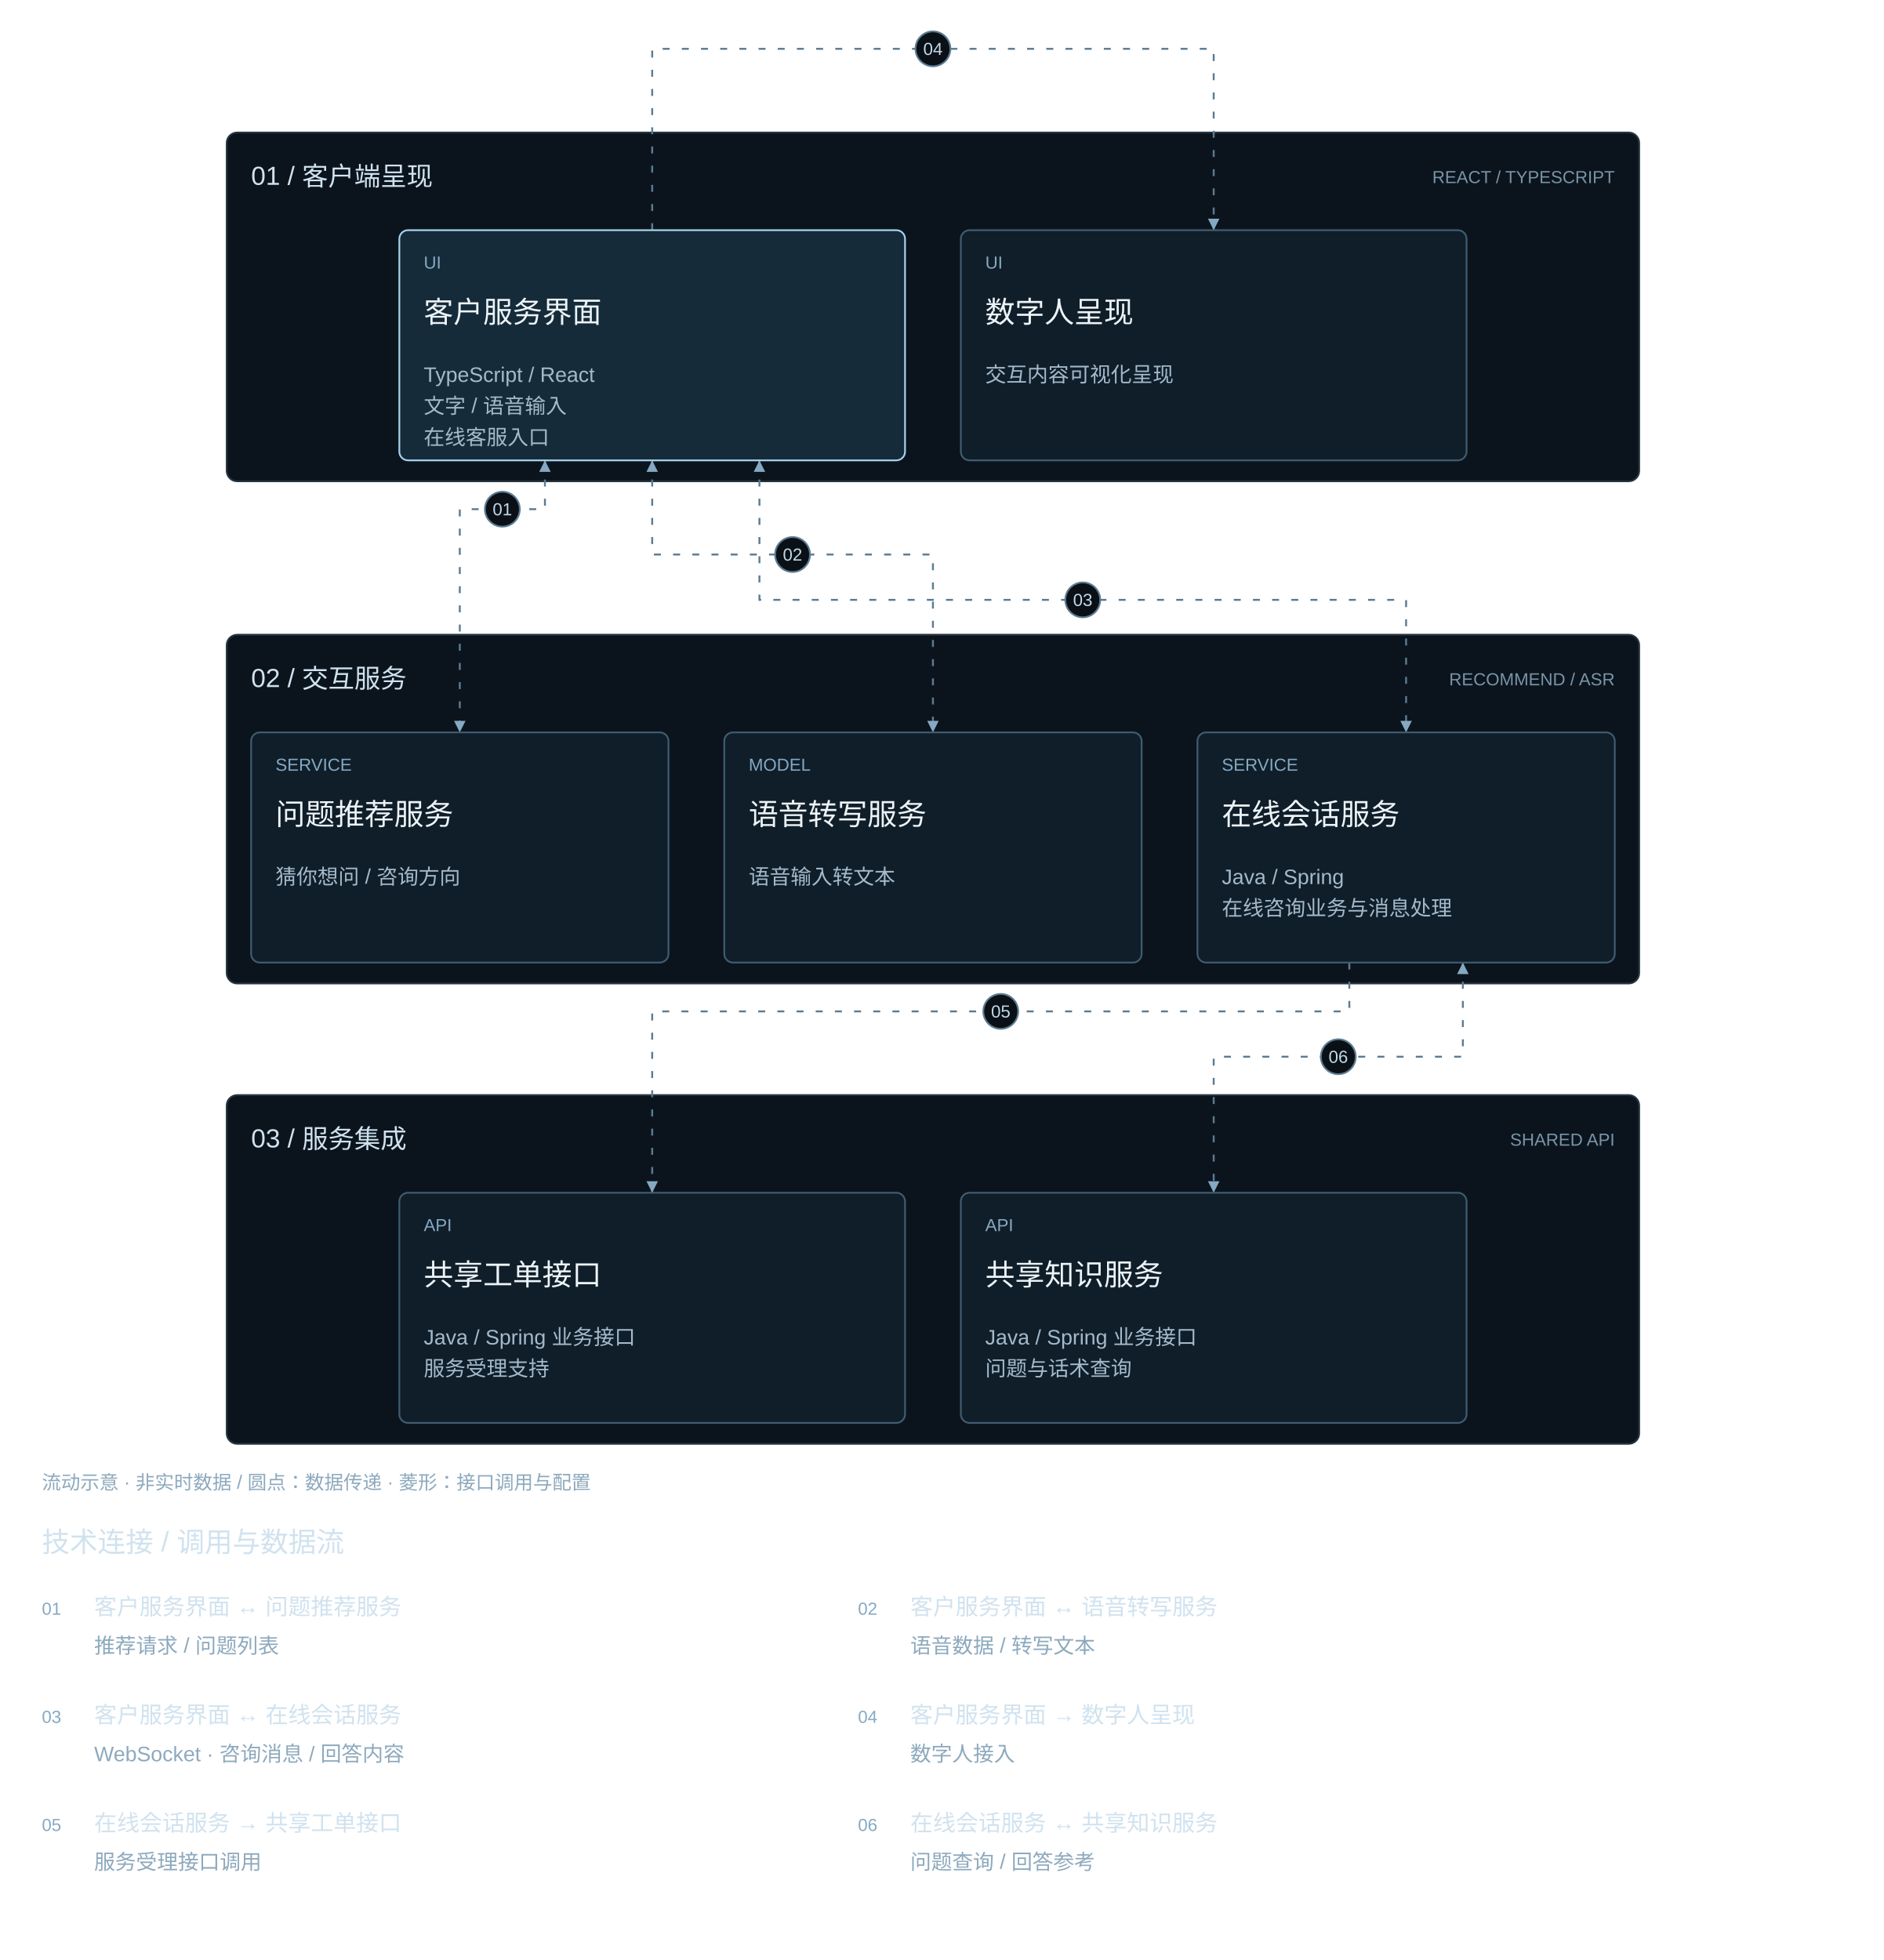
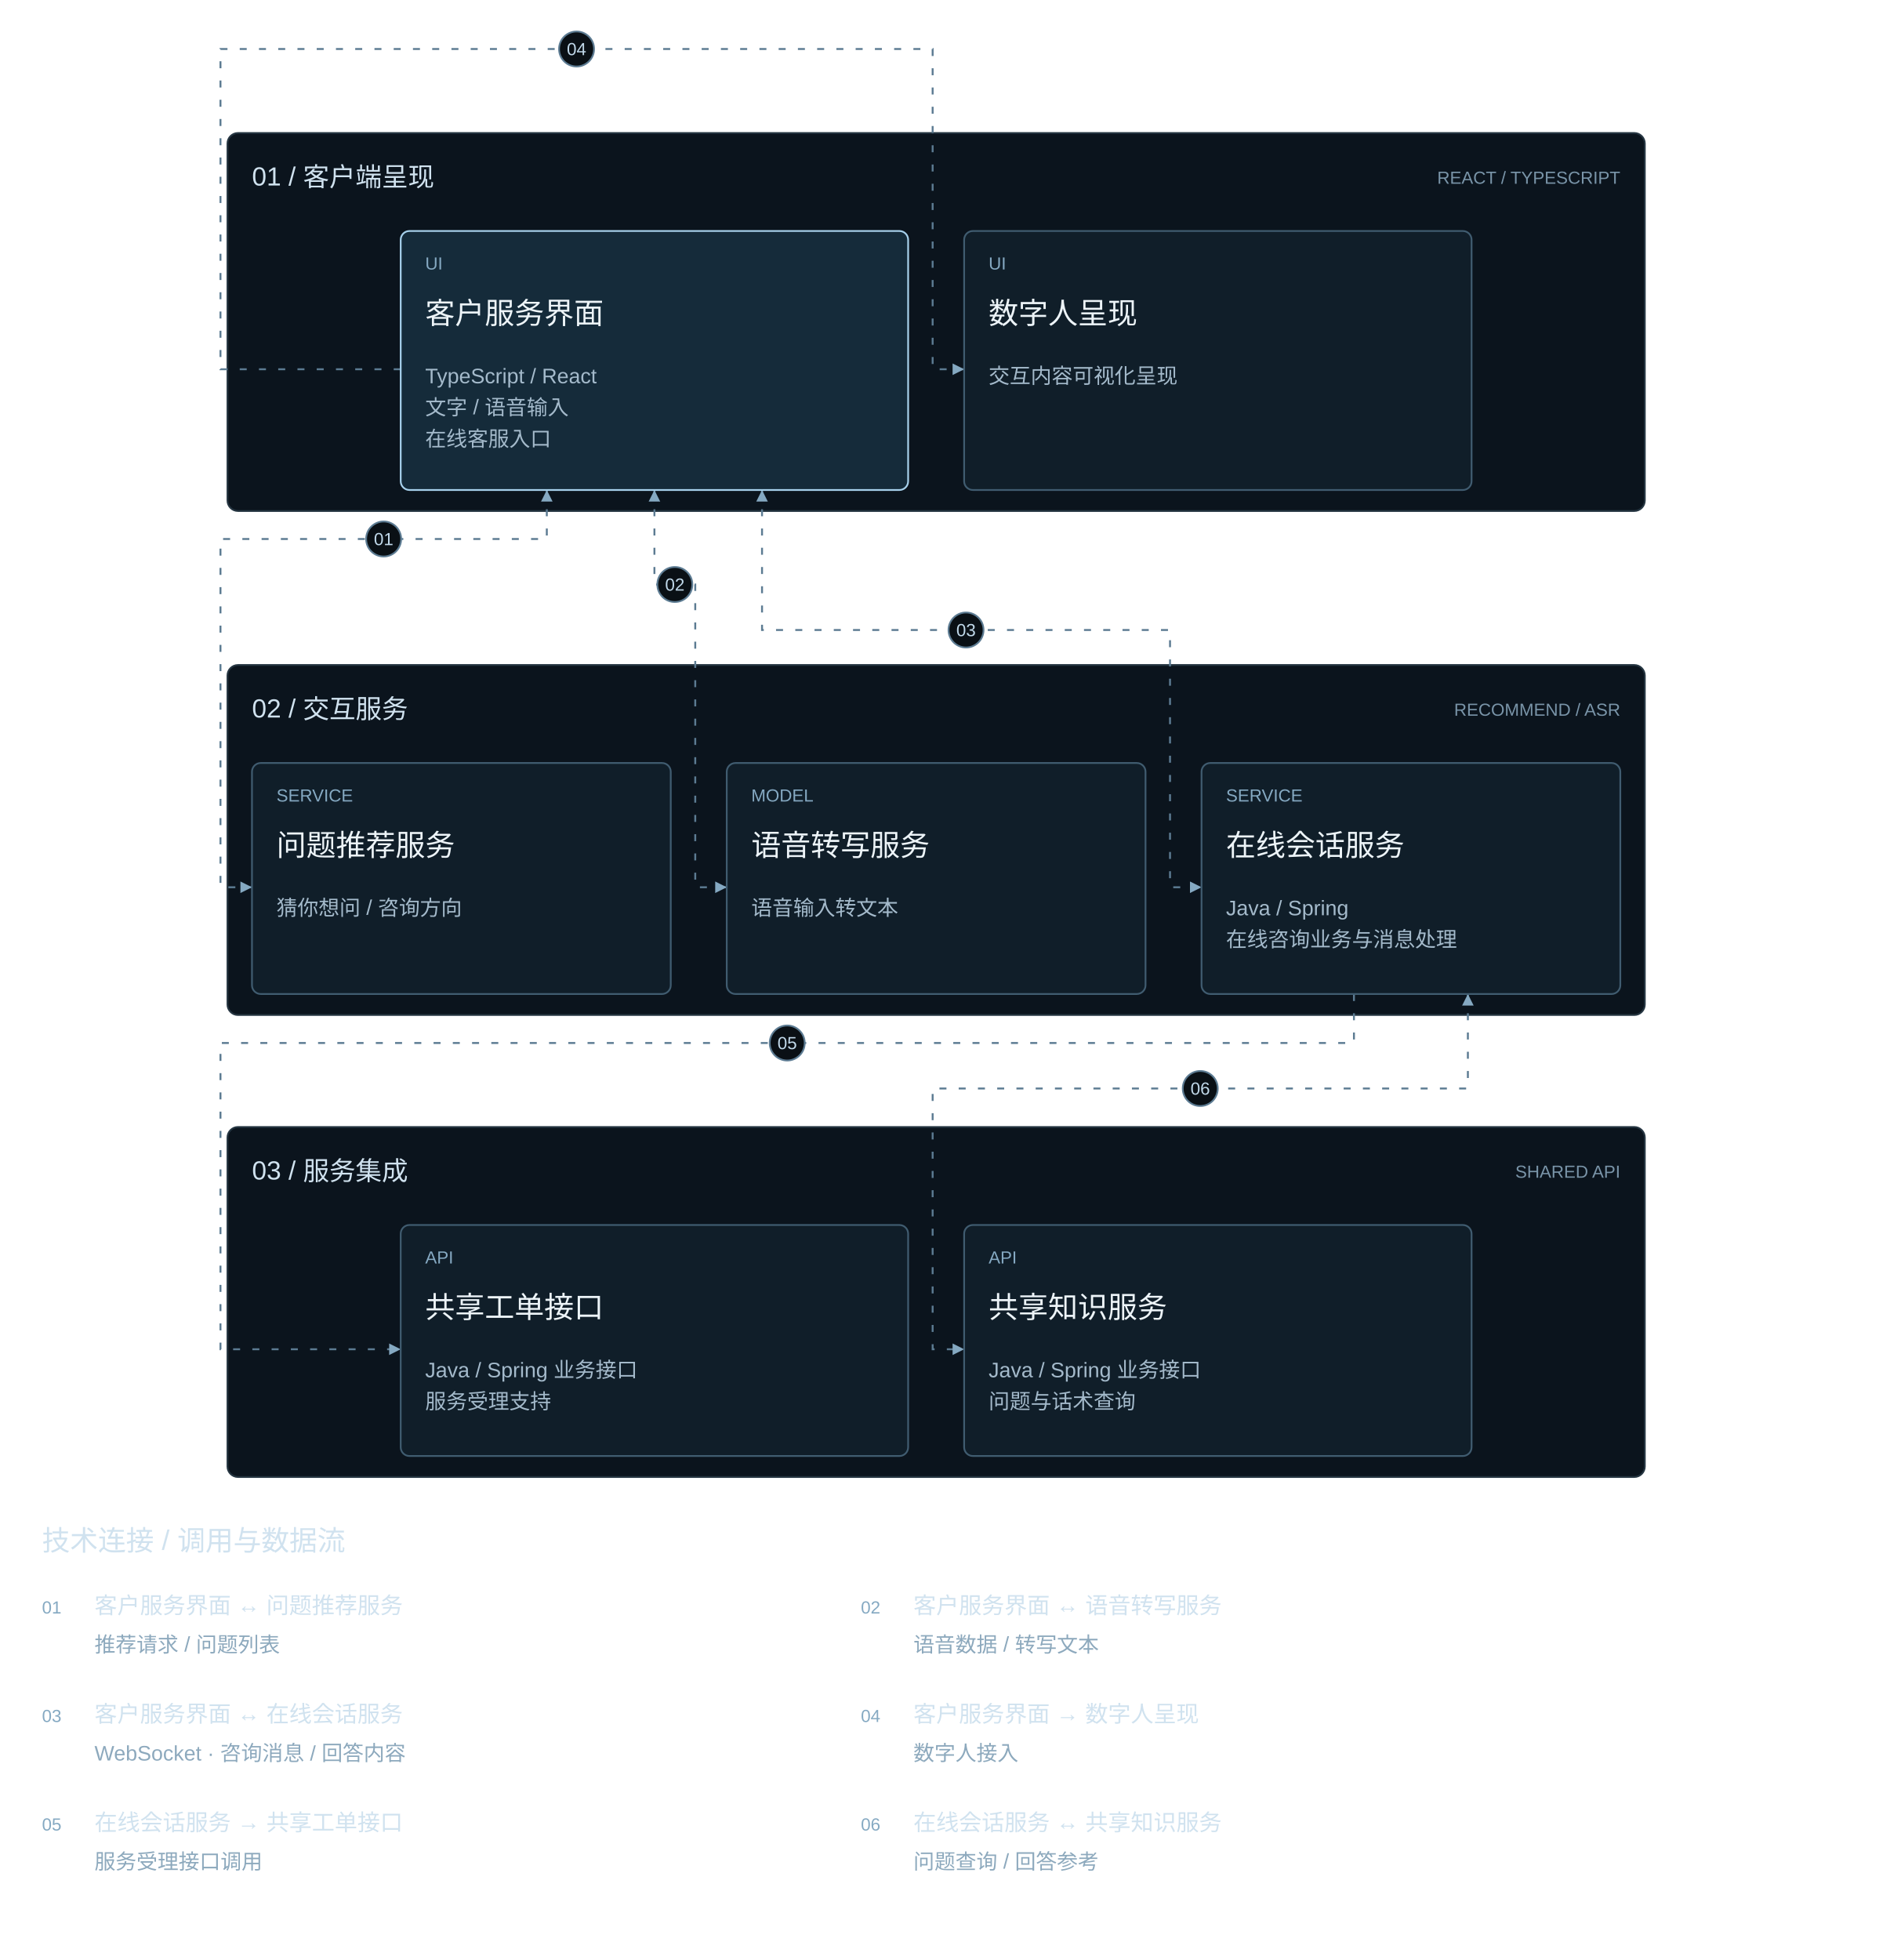
- <svg xmlns="http://www.w3.org/2000/svg" viewBox="0 0 1080 1124" role="img" aria-labelledby="title-customer-service-digital-human" aria-describedby="desc-customer-service-digital-human" style="font-family:Arial,'PingFang SC','Microsoft YaHei',sans-serif;background:#0a1015">
+ <svg xmlns="http://www.w3.org/2000/svg" width="1080" height="1120" viewBox="0 0 1080 1120" preserveAspectRatio="xMidYMin meet" role="img" aria-labelledby="title-customer-service-digital-human" aria-describedby="desc-customer-service-digital-human" style="font-family:Arial,'PingFang SC','Microsoft YaHei',sans-serif;background:#0a1015">
  <style>.architecture-packet{pointer-events:none}svg[data-motion="paused"] .architecture-packet{visibility:hidden}@media(prefers-reduced-motion:reduce){.architecture-packet{display:none}}</style>
  <defs>
    <marker id="arrow-customer-service-digital-human" viewBox="0 0 10 10" refX="10" refY="5" markerWidth="6" markerHeight="6" orient="auto-start-reverse">
      <path d="M0 0 L10 5 L0 10" fill="#85a9c2" />
    </marker>
  </defs>
  <g data-layer="ui">
-     <rect x="130" y="76" width="810" height="200" rx="6" fill="#0b141d" stroke="#253541" />
+     <rect x="130" y="76" width="810" height="216" rx="6" fill="#0b141d" stroke="#253541" />
    <text x="144" y="106" fill="#d0e2ef" font-size="15" text-anchor="start">
      <tspan x="144" dy="0">01 / 客户端呈现</tspan>
    </text>
    <text x="926" y="105" fill="#7994a8" font-size="10" text-anchor="end">
      <tspan x="926" dy="0">REACT / TYPESCRIPT</tspan>
    </text>
  </g>
  <g data-layer="service">
-     <rect x="130" y="364" width="810" height="200" rx="6" fill="#0b141d" stroke="#253541" />
-     <text x="144" y="394" fill="#d0e2ef" font-size="15" text-anchor="start">
+     <rect x="130" y="380" width="810" height="200" rx="6" fill="#0b141d" stroke="#253541" />
+     <text x="144" y="410" fill="#d0e2ef" font-size="15" text-anchor="start">
      <tspan x="144" dy="0">02 / 交互服务</tspan>
    </text>
-     <text x="926" y="393" fill="#7994a8" font-size="10" text-anchor="end">
+     <text x="926" y="409" fill="#7994a8" font-size="10" text-anchor="end">
      <tspan x="926" dy="0">RECOMMEND / ASR</tspan>
    </text>
  </g>
  <g data-layer="shared">
-     <rect x="130" y="628" width="810" height="200" rx="6" fill="#0b141d" stroke="#253541" />
-     <text x="144" y="658" fill="#d0e2ef" font-size="15" text-anchor="start">
+     <rect x="130" y="644" width="810" height="200" rx="6" fill="#0b141d" stroke="#253541" />
+     <text x="144" y="674" fill="#d0e2ef" font-size="15" text-anchor="start">
      <tspan x="144" dy="0">03 / 服务集成</tspan>
    </text>
-     <text x="926" y="657" fill="#7994a8" font-size="10" text-anchor="end">
+     <text x="926" y="673" fill="#7994a8" font-size="10" text-anchor="end">
      <tspan x="926" dy="0">SHARED API</tspan>
    </text>
  </g>
  <g data-edge="01" data-kind="call">
-     <path class="architecture-route" d="M312.5 264 V292 H263.667 V420" fill="none" stroke="#5c7b92" stroke-width="1.1" stroke-dasharray="4 7" marker-start="url(#arrow-customer-service-digital-human)" marker-end="url(#arrow-customer-service-digital-human)" />
-     <g class="architecture-packet packet-support" data-direction="forward" data-distance="204.83333333333331" data-speed="100" aria-hidden="true" opacity="0">
-       <circle r="7" fill="#efc896" opacity=".1" />
-       <circle r="4.5" fill="#efc896" opacity=".16" />
-       <path d="M0 -3.5 L3.5 0 L0 3.5 L-3.5 0 Z" fill="#efc896" />
-       <animateMotion path="M312.5 264 V292 H263.667 V420" keyPoints="0;1" keyTimes="0;1" calcMode="linear" dur="2.048s" begin="-0s" repeatCount="indefinite" />
-       <animate attributeName="opacity" values="0;.72;.72;0" keyTimes="0;.03;.97;1" calcMode="linear" dur="2.048s" begin="-0s" repeatCount="indefinite" />
-     </g>
-     <g class="architecture-packet packet-support" data-direction="reverse" data-distance="204.83333333333331" data-speed="100" aria-hidden="true" opacity="0">
-       <circle r="7" fill="#efc896" opacity=".1" />
-       <circle r="4.5" fill="#efc896" opacity=".16" />
-       <path d="M0 -3.5 L3.5 0 L0 3.5 L-3.5 0 Z" fill="#efc896" />
-       <animateMotion path="M312.5 264 V292 H263.667 V420" keyPoints="1;0" keyTimes="0;1" calcMode="linear" dur="2.048s" begin="-1.024s" repeatCount="indefinite" />
-       <animate attributeName="opacity" values="0;.72;.72;0" keyTimes="0;.03;.97;1" calcMode="linear" dur="2.048s" begin="-1.024s" repeatCount="indefinite" />
-     </g>
-     <circle cx="288.083" cy="292" r="10" fill="#0a1015" stroke="#5c7b92" />
-     <text x="288.083" y="295.5" fill="#c1d9ea" font-size="10" text-anchor="middle">
-       <tspan x="288.083" dy="0">01</tspan>
+     <path class="architecture-route" d="M312.5 280 V308 H126 V507 H144" fill="none" stroke="#5c7b92" stroke-width="1.1" stroke-dasharray="4 7" marker-start="url(#arrow-customer-service-digital-human)" marker-end="url(#arrow-customer-service-digital-human)" />
+     <g class="architecture-packet packet-support" data-direction="forward" data-distance="431.5" data-speed="100" aria-hidden="true" opacity="0">
+       <circle r="7" fill="#efc896" opacity=".1" />
+       <circle r="4.5" fill="#efc896" opacity=".16" />
+       <path d="M0 -3.5 L3.5 0 L0 3.5 L-3.5 0 Z" fill="#efc896" />
+       <animateMotion path="M312.5 280 V308 H126 V507 H144" keyPoints="0;1" keyTimes="0;1" calcMode="linear" dur="4.315s" begin="-0s" repeatCount="indefinite" />
+       <animate attributeName="opacity" values="0;.72;.72;0" keyTimes="0;.03;.97;1" calcMode="linear" dur="4.315s" begin="-0s" repeatCount="indefinite" />
+     </g>
+     <g class="architecture-packet packet-support" data-direction="reverse" data-distance="431.5" data-speed="100" aria-hidden="true" opacity="0">
+       <circle r="7" fill="#efc896" opacity=".1" />
+       <circle r="4.5" fill="#efc896" opacity=".16" />
+       <path d="M0 -3.5 L3.5 0 L0 3.5 L-3.5 0 Z" fill="#efc896" />
+       <animateMotion path="M312.5 280 V308 H126 V507 H144" keyPoints="1;0" keyTimes="0;1" calcMode="linear" dur="4.315s" begin="-2.158s" repeatCount="indefinite" />
+       <animate attributeName="opacity" values="0;.72;.72;0" keyTimes="0;.03;.97;1" calcMode="linear" dur="4.315s" begin="-2.158s" repeatCount="indefinite" />
+     </g>
+     <circle cx="219.25" cy="308" r="10" fill="#0a1015" stroke="#5c7b92" />
+     <text x="219.25" y="311.5" fill="#c1d9ea" font-size="10" text-anchor="middle">
+       <tspan x="219.25" dy="0">01</tspan>
    </text>
  </g>
  <g data-edge="02" data-kind="call">
-     <path class="architecture-route" d="M374 264 V318 H535 V420" fill="none" stroke="#5c7b92" stroke-width="1.1" stroke-dasharray="4 7" marker-start="url(#arrow-customer-service-digital-human)" marker-end="url(#arrow-customer-service-digital-human)" />
-     <g class="architecture-packet packet-support" data-direction="forward" data-distance="317" data-speed="100" aria-hidden="true" opacity="0">
-       <circle r="7" fill="#efc896" opacity=".1" />
-       <circle r="4.5" fill="#efc896" opacity=".16" />
-       <path d="M0 -3.5 L3.5 0 L0 3.5 L-3.5 0 Z" fill="#efc896" />
-       <animateMotion path="M374 264 V318 H535 V420" keyPoints="0;1" keyTimes="0;1" calcMode="linear" dur="3.17s" begin="-1.211s" repeatCount="indefinite" />
-       <animate attributeName="opacity" values="0;.72;.72;0" keyTimes="0;.03;.97;1" calcMode="linear" dur="3.17s" begin="-1.211s" repeatCount="indefinite" />
-     </g>
-     <g class="architecture-packet packet-support" data-direction="reverse" data-distance="317" data-speed="100" aria-hidden="true" opacity="0">
-       <circle r="7" fill="#efc896" opacity=".1" />
-       <circle r="4.5" fill="#efc896" opacity=".16" />
-       <path d="M0 -3.5 L3.5 0 L0 3.5 L-3.5 0 Z" fill="#efc896" />
-       <animateMotion path="M374 264 V318 H535 V420" keyPoints="1;0" keyTimes="0;1" calcMode="linear" dur="3.17s" begin="-2.796s" repeatCount="indefinite" />
-       <animate attributeName="opacity" values="0;.72;.72;0" keyTimes="0;.03;.97;1" calcMode="linear" dur="3.17s" begin="-2.796s" repeatCount="indefinite" />
-     </g>
-     <circle cx="454.5" cy="318" r="10" fill="#0a1015" stroke="#5c7b92" />
-     <text x="454.5" y="321.5" fill="#c1d9ea" font-size="10" text-anchor="middle">
-       <tspan x="454.5" dy="0">02</tspan>
+     <path class="architecture-route" d="M374 280 V334 H397.333 V507 H415.333" fill="none" stroke="#5c7b92" stroke-width="1.1" stroke-dasharray="4 7" marker-start="url(#arrow-customer-service-digital-human)" marker-end="url(#arrow-customer-service-digital-human)" />
+     <g class="architecture-packet packet-support" data-direction="forward" data-distance="268.33333333333337" data-speed="100" aria-hidden="true" opacity="0">
+       <circle r="7" fill="#efc896" opacity=".1" />
+       <circle r="4.5" fill="#efc896" opacity=".16" />
+       <path d="M0 -3.5 L3.5 0 L0 3.5 L-3.5 0 Z" fill="#efc896" />
+       <animateMotion path="M374 280 V334 H397.333 V507 H415.333" keyPoints="0;1" keyTimes="0;1" calcMode="linear" dur="2.683s" begin="-1.025s" repeatCount="indefinite" />
+       <animate attributeName="opacity" values="0;.72;.72;0" keyTimes="0;.03;.97;1" calcMode="linear" dur="2.683s" begin="-1.025s" repeatCount="indefinite" />
+     </g>
+     <g class="architecture-packet packet-support" data-direction="reverse" data-distance="268.33333333333337" data-speed="100" aria-hidden="true" opacity="0">
+       <circle r="7" fill="#efc896" opacity=".1" />
+       <circle r="4.5" fill="#efc896" opacity=".16" />
+       <path d="M0 -3.5 L3.5 0 L0 3.5 L-3.5 0 Z" fill="#efc896" />
+       <animateMotion path="M374 280 V334 H397.333 V507 H415.333" keyPoints="1;0" keyTimes="0;1" calcMode="linear" dur="2.683s" begin="-2.367s" repeatCount="indefinite" />
+       <animate attributeName="opacity" values="0;.72;.72;0" keyTimes="0;.03;.97;1" calcMode="linear" dur="2.683s" begin="-2.367s" repeatCount="indefinite" />
+     </g>
+     <circle cx="385.667" cy="334" r="10" fill="#0a1015" stroke="#5c7b92" />
+     <text x="385.667" y="337.5" fill="#c1d9ea" font-size="10" text-anchor="middle">
+       <tspan x="385.667" dy="0">02</tspan>
    </text>
  </g>
  <g data-edge="03" data-kind="call">
-     <path class="architecture-route" d="M435.5 264 V344 H806.333 V420" fill="none" stroke="#5c7b92" stroke-width="1.1" stroke-dasharray="4 7" marker-start="url(#arrow-customer-service-digital-human)" marker-end="url(#arrow-customer-service-digital-human)" />
-     <g class="architecture-packet packet-support" data-direction="forward" data-distance="526.8333333333334" data-speed="100" aria-hidden="true" opacity="0">
-       <circle r="7" fill="#efc896" opacity=".1" />
-       <circle r="4.5" fill="#efc896" opacity=".16" />
-       <path d="M0 -3.5 L3.5 0 L0 3.5 L-3.5 0 Z" fill="#efc896" />
-       <animateMotion path="M435.5 264 V344 H806.333 V420" keyPoints="0;1" keyTimes="0;1" calcMode="linear" dur="5.268s" begin="-4.025s" repeatCount="indefinite" />
-       <animate attributeName="opacity" values="0;.72;.72;0" keyTimes="0;.03;.97;1" calcMode="linear" dur="5.268s" begin="-4.025s" repeatCount="indefinite" />
-     </g>
-     <g class="architecture-packet packet-support" data-direction="reverse" data-distance="526.8333333333334" data-speed="100" aria-hidden="true" opacity="0">
-       <circle r="7" fill="#efc896" opacity=".1" />
-       <circle r="4.5" fill="#efc896" opacity=".16" />
-       <path d="M0 -3.5 L3.5 0 L0 3.5 L-3.5 0 Z" fill="#efc896" />
-       <animateMotion path="M435.5 264 V344 H806.333 V420" keyPoints="1;0" keyTimes="0;1" calcMode="linear" dur="5.268s" begin="-1.39s" repeatCount="indefinite" />
-       <animate attributeName="opacity" values="0;.72;.72;0" keyTimes="0;.03;.97;1" calcMode="linear" dur="5.268s" begin="-1.39s" repeatCount="indefinite" />
-     </g>
-     <circle cx="620.917" cy="344" r="10" fill="#0a1015" stroke="#5c7b92" />
-     <text x="620.917" y="347.5" fill="#c1d9ea" font-size="10" text-anchor="middle">
-       <tspan x="620.917" dy="0">03</tspan>
+     <path class="architecture-route" d="M435.5 280 V360 H668.667 V507 H686.667" fill="none" stroke="#5c7b92" stroke-width="1.1" stroke-dasharray="4 7" marker-start="url(#arrow-customer-service-digital-human)" marker-end="url(#arrow-customer-service-digital-human)" />
+     <g class="architecture-packet packet-support" data-direction="forward" data-distance="478.16666666666674" data-speed="100" aria-hidden="true" opacity="0">
+       <circle r="7" fill="#efc896" opacity=".1" />
+       <circle r="4.5" fill="#efc896" opacity=".16" />
+       <path d="M0 -3.5 L3.5 0 L0 3.5 L-3.5 0 Z" fill="#efc896" />
+       <animateMotion path="M435.5 280 V360 H668.667 V507 H686.667" keyPoints="0;1" keyTimes="0;1" calcMode="linear" dur="4.782s" begin="-3.653s" repeatCount="indefinite" />
+       <animate attributeName="opacity" values="0;.72;.72;0" keyTimes="0;.03;.97;1" calcMode="linear" dur="4.782s" begin="-3.653s" repeatCount="indefinite" />
+     </g>
+     <g class="architecture-packet packet-support" data-direction="reverse" data-distance="478.16666666666674" data-speed="100" aria-hidden="true" opacity="0">
+       <circle r="7" fill="#efc896" opacity=".1" />
+       <circle r="4.5" fill="#efc896" opacity=".16" />
+       <path d="M0 -3.5 L3.5 0 L0 3.5 L-3.5 0 Z" fill="#efc896" />
+       <animateMotion path="M435.5 280 V360 H668.667 V507 H686.667" keyPoints="1;0" keyTimes="0;1" calcMode="linear" dur="4.782s" begin="-1.262s" repeatCount="indefinite" />
+       <animate attributeName="opacity" values="0;.72;.72;0" keyTimes="0;.03;.97;1" calcMode="linear" dur="4.782s" begin="-1.262s" repeatCount="indefinite" />
+     </g>
+     <circle cx="552.083" cy="360" r="10" fill="#0a1015" stroke="#5c7b92" />
+     <text x="552.083" y="363.5" fill="#c1d9ea" font-size="10" text-anchor="middle">
+       <tspan x="552.083" dy="0">03</tspan>
    </text>
  </g>
  <g data-edge="04" data-kind="call">
-     <path class="architecture-route" d="M374 132 V28 H696 V132" fill="none" stroke="#5c7b92" stroke-width="1.1" stroke-dasharray="4 7" marker-end="url(#arrow-customer-service-digital-human)" />
-     <g class="architecture-packet packet-support" data-direction="forward" data-distance="530" data-speed="100" aria-hidden="true" opacity="0">
-       <circle r="7" fill="#efc896" opacity=".1" />
-       <circle r="4.5" fill="#efc896" opacity=".16" />
-       <path d="M0 -3.5 L3.5 0 L0 3.5 L-3.5 0 Z" fill="#efc896" />
-       <animateMotion path="M374 132 V28 H696 V132" keyPoints="0;1" keyTimes="0;1" calcMode="linear" dur="5.3s" begin="-0.773s" repeatCount="indefinite" />
-       <animate attributeName="opacity" values="0;.72;.72;0" keyTimes="0;.03;.97;1" calcMode="linear" dur="5.3s" begin="-0.773s" repeatCount="indefinite" />
-     </g>
-     <circle cx="535" cy="28" r="10" fill="#0a1015" stroke="#5c7b92" />
-     <text x="535" y="31.5" fill="#c1d9ea" font-size="10" text-anchor="middle">
-       <tspan x="535" dy="0">04</tspan>
+     <path class="architecture-route" d="M229 211 H126 V28 H533 V211 H551" fill="none" stroke="#5c7b92" stroke-width="1.1" stroke-dasharray="4 7" marker-end="url(#arrow-customer-service-digital-human)" />
+     <g class="architecture-packet packet-support" data-direction="forward" data-distance="894" data-speed="100" aria-hidden="true" opacity="0">
+       <circle r="7" fill="#efc896" opacity=".1" />
+       <circle r="4.5" fill="#efc896" opacity=".16" />
+       <path d="M0 -3.5 L3.5 0 L0 3.5 L-3.5 0 Z" fill="#efc896" />
+       <animateMotion path="M229 211 H126 V28 H533 V211 H551" keyPoints="0;1" keyTimes="0;1" calcMode="linear" dur="8.94s" begin="-1.304s" repeatCount="indefinite" />
+       <animate attributeName="opacity" values="0;.72;.72;0" keyTimes="0;.03;.97;1" calcMode="linear" dur="8.94s" begin="-1.304s" repeatCount="indefinite" />
+     </g>
+     <circle cx="329.5" cy="28" r="10" fill="#0a1015" stroke="#5c7b92" />
+     <text x="329.5" y="31.5" fill="#c1d9ea" font-size="10" text-anchor="middle">
+       <tspan x="329.5" dy="0">04</tspan>
    </text>
  </g>
  <g data-edge="05" data-kind="call">
-     <path class="architecture-route" d="M773.778 552 V580 H374 V684" fill="none" stroke="#5c7b92" stroke-width="1.1" stroke-dasharray="4 7" marker-end="url(#arrow-customer-service-digital-human)" />
-     <g class="architecture-packet packet-support" data-direction="forward" data-distance="531.7777777777778" data-speed="100" aria-hidden="true" opacity="0">
-       <circle r="7" fill="#efc896" opacity=".1" />
-       <circle r="4.5" fill="#efc896" opacity=".16" />
-       <path d="M0 -3.5 L3.5 0 L0 3.5 L-3.5 0 Z" fill="#efc896" />
-       <animateMotion path="M773.778 552 V580 H374 V684" keyPoints="0;1" keyTimes="0;1" calcMode="linear" dur="5.318s" begin="-2.807s" repeatCount="indefinite" />
-       <animate attributeName="opacity" values="0;.72;.72;0" keyTimes="0;.03;.97;1" calcMode="linear" dur="5.318s" begin="-2.807s" repeatCount="indefinite" />
-     </g>
-     <circle cx="573.889" cy="580" r="10" fill="#0a1015" stroke="#5c7b92" />
-     <text x="573.889" y="583.5" fill="#c1d9ea" font-size="10" text-anchor="middle">
-       <tspan x="573.889" dy="0">05</tspan>
+     <path class="architecture-route" d="M773.778 568 V596 H126 V771 H229" fill="none" stroke="#5c7b92" stroke-width="1.1" stroke-dasharray="4 7" marker-end="url(#arrow-customer-service-digital-human)" />
+     <g class="architecture-packet packet-support" data-direction="forward" data-distance="953.7777777777778" data-speed="100" aria-hidden="true" opacity="0">
+       <circle r="7" fill="#efc896" opacity=".1" />
+       <circle r="4.5" fill="#efc896" opacity=".16" />
+       <path d="M0 -3.5 L3.5 0 L0 3.5 L-3.5 0 Z" fill="#efc896" />
+       <animateMotion path="M773.778 568 V596 H126 V771 H229" keyPoints="0;1" keyTimes="0;1" calcMode="linear" dur="9.538s" begin="-5.035s" repeatCount="indefinite" />
+       <animate attributeName="opacity" values="0;.72;.72;0" keyTimes="0;.03;.97;1" calcMode="linear" dur="9.538s" begin="-5.035s" repeatCount="indefinite" />
+     </g>
+     <circle cx="449.889" cy="596" r="10" fill="#0a1015" stroke="#5c7b92" />
+     <text x="449.889" y="599.5" fill="#c1d9ea" font-size="10" text-anchor="middle">
+       <tspan x="449.889" dy="0">05</tspan>
    </text>
  </g>
  <g data-edge="06" data-kind="call">
-     <path class="architecture-route" d="M838.889 552 V606 H696 V684" fill="none" stroke="#5c7b92" stroke-width="1.1" stroke-dasharray="4 7" marker-start="url(#arrow-customer-service-digital-human)" marker-end="url(#arrow-customer-service-digital-human)" />
-     <g class="architecture-packet packet-support" data-direction="forward" data-distance="274.8888888888889" data-speed="100" aria-hidden="true" opacity="0">
-       <circle r="7" fill="#efc896" opacity=".1" />
-       <circle r="4.5" fill="#efc896" opacity=".16" />
-       <path d="M0 -3.5 L3.5 0 L0 3.5 L-3.5 0 Z" fill="#efc896" />
-       <animateMotion path="M838.889 552 V606 H696 V684" keyPoints="0;1" keyTimes="0;1" calcMode="linear" dur="2.749s" begin="-2.501s" repeatCount="indefinite" />
-       <animate attributeName="opacity" values="0;.72;.72;0" keyTimes="0;.03;.97;1" calcMode="linear" dur="2.749s" begin="-2.501s" repeatCount="indefinite" />
-     </g>
-     <g class="architecture-packet packet-support" data-direction="reverse" data-distance="274.8888888888889" data-speed="100" aria-hidden="true" opacity="0">
-       <circle r="7" fill="#efc896" opacity=".1" />
-       <circle r="4.5" fill="#efc896" opacity=".16" />
-       <path d="M0 -3.5 L3.5 0 L0 3.5 L-3.5 0 Z" fill="#efc896" />
-       <animateMotion path="M838.889 552 V606 H696 V684" keyPoints="1;0" keyTimes="0;1" calcMode="linear" dur="2.749s" begin="-1.127s" repeatCount="indefinite" />
-       <animate attributeName="opacity" values="0;.72;.72;0" keyTimes="0;.03;.97;1" calcMode="linear" dur="2.749s" begin="-1.127s" repeatCount="indefinite" />
-     </g>
-     <circle cx="767.444" cy="606" r="10" fill="#0a1015" stroke="#5c7b92" />
-     <text x="767.444" y="609.5" fill="#c1d9ea" font-size="10" text-anchor="middle">
-       <tspan x="767.444" dy="0">06</tspan>
+     <path class="architecture-route" d="M838.889 568 V622 H533 V771 H551" fill="none" stroke="#5c7b92" stroke-width="1.1" stroke-dasharray="4 7" marker-start="url(#arrow-customer-service-digital-human)" marker-end="url(#arrow-customer-service-digital-human)" />
+     <g class="architecture-packet packet-support" data-direction="forward" data-distance="526.8888888888889" data-speed="100" aria-hidden="true" opacity="0">
+       <circle r="7" fill="#efc896" opacity=".1" />
+       <circle r="4.5" fill="#efc896" opacity=".16" />
+       <path d="M0 -3.5 L3.5 0 L0 3.5 L-3.5 0 Z" fill="#efc896" />
+       <animateMotion path="M838.889 568 V622 H533 V771 H551" keyPoints="0;1" keyTimes="0;1" calcMode="linear" dur="5.269s" begin="-4.794s" repeatCount="indefinite" />
+       <animate attributeName="opacity" values="0;.72;.72;0" keyTimes="0;.03;.97;1" calcMode="linear" dur="5.269s" begin="-4.794s" repeatCount="indefinite" />
+     </g>
+     <g class="architecture-packet packet-support" data-direction="reverse" data-distance="526.8888888888889" data-speed="100" aria-hidden="true" opacity="0">
+       <circle r="7" fill="#efc896" opacity=".1" />
+       <circle r="4.5" fill="#efc896" opacity=".16" />
+       <path d="M0 -3.5 L3.5 0 L0 3.5 L-3.5 0 Z" fill="#efc896" />
+       <animateMotion path="M838.889 568 V622 H533 V771 H551" keyPoints="1;0" keyTimes="0;1" calcMode="linear" dur="5.269s" begin="-2.159s" repeatCount="indefinite" />
+       <animate attributeName="opacity" values="0;.72;.72;0" keyTimes="0;.03;.97;1" calcMode="linear" dur="5.269s" begin="-2.159s" repeatCount="indefinite" />
+     </g>
+     <circle cx="685.944" cy="622" r="10" fill="#0a1015" stroke="#5c7b92" />
+     <text x="685.944" y="625.5" fill="#c1d9ea" font-size="10" text-anchor="middle">
+       <tspan x="685.944" dy="0">06</tspan>
    </text>
  </g>
  <g data-node="client">
-     <rect x="229" y="132" width="290" height="132" rx="5" fill="#152b3a" stroke="#a6d0eb" />
+     <rect x="229" y="132" width="290" height="148" rx="5" fill="#152b3a" stroke="#a6d0eb" />
    <text x="243" y="154" fill="#85a9c2" font-size="10" text-anchor="start">
      <tspan x="243" dy="0">UI</tspan>
    </text>
    <text x="243" y="185" fill="#edf4f8" font-size="17" text-anchor="start">
      <tspan x="243" dy="0">客户服务界面</tspan>
    </text>
    <text x="243" y="219" fill="#a4bacb" font-size="12" text-anchor="start">
      <tspan x="243" dy="0">TypeScript / React</tspan>
      <tspan x="243" dy="18">文字 / 语音输入</tspan>
      <tspan x="243" dy="18">在线客服入口</tspan>
    </text>
  </g>
  <g data-node="avatar">
-     <rect x="551" y="132" width="290" height="132" rx="5" fill="#101e29" stroke="#405c70" />
+     <rect x="551" y="132" width="290" height="148" rx="5" fill="#101e29" stroke="#405c70" />
    <text x="565" y="154" fill="#85a9c2" font-size="10" text-anchor="start">
      <tspan x="565" dy="0">UI</tspan>
    </text>
    <text x="565" y="185" fill="#edf4f8" font-size="17" text-anchor="start">
      <tspan x="565" dy="0">数字人呈现</tspan>
    </text>
    <text x="565" y="219" fill="#a4bacb" font-size="12" text-anchor="start">
      <tspan x="565" dy="0">交互内容可视化呈现</tspan>
    </text>
  </g>
  <g data-node="recommend">
-     <rect x="144" y="420" width="239.333" height="132" rx="5" fill="#101e29" stroke="#405c70" />
-     <text x="158" y="442" fill="#85a9c2" font-size="10" text-anchor="start">
+     <rect x="144" y="436" width="239.333" height="132" rx="5" fill="#101e29" stroke="#405c70" />
+     <text x="158" y="458" fill="#85a9c2" font-size="10" text-anchor="start">
      <tspan x="158" dy="0">SERVICE</tspan>
    </text>
-     <text x="158" y="473" fill="#edf4f8" font-size="17" text-anchor="start">
+     <text x="158" y="489" fill="#edf4f8" font-size="17" text-anchor="start">
      <tspan x="158" dy="0">问题推荐服务</tspan>
    </text>
-     <text x="158" y="507" fill="#a4bacb" font-size="12" text-anchor="start">
+     <text x="158" y="523" fill="#a4bacb" font-size="12" text-anchor="start">
      <tspan x="158" dy="0">猜你想问 / 咨询方向</tspan>
    </text>
  </g>
  <g data-node="asr">
-     <rect x="415.333" y="420" width="239.333" height="132" rx="5" fill="#101e29" stroke="#405c70" />
-     <text x="429.333" y="442" fill="#85a9c2" font-size="10" text-anchor="start">
+     <rect x="415.333" y="436" width="239.333" height="132" rx="5" fill="#101e29" stroke="#405c70" />
+     <text x="429.333" y="458" fill="#85a9c2" font-size="10" text-anchor="start">
      <tspan x="429.333" dy="0">MODEL</tspan>
    </text>
-     <text x="429.333" y="473" fill="#edf4f8" font-size="17" text-anchor="start">
+     <text x="429.333" y="489" fill="#edf4f8" font-size="17" text-anchor="start">
      <tspan x="429.333" dy="0">语音转写服务</tspan>
    </text>
-     <text x="429.333" y="507" fill="#a4bacb" font-size="12" text-anchor="start">
+     <text x="429.333" y="523" fill="#a4bacb" font-size="12" text-anchor="start">
      <tspan x="429.333" dy="0">语音输入转文本</tspan>
    </text>
  </g>
  <g data-node="session">
-     <rect x="686.667" y="420" width="239.333" height="132" rx="5" fill="#101e29" stroke="#405c70" />
-     <text x="700.667" y="442" fill="#85a9c2" font-size="10" text-anchor="start">
+     <rect x="686.667" y="436" width="239.333" height="132" rx="5" fill="#101e29" stroke="#405c70" />
+     <text x="700.667" y="458" fill="#85a9c2" font-size="10" text-anchor="start">
      <tspan x="700.667" dy="0">SERVICE</tspan>
    </text>
-     <text x="700.667" y="473" fill="#edf4f8" font-size="17" text-anchor="start">
+     <text x="700.667" y="489" fill="#edf4f8" font-size="17" text-anchor="start">
      <tspan x="700.667" dy="0">在线会话服务</tspan>
    </text>
-     <text x="700.667" y="507" fill="#a4bacb" font-size="12" text-anchor="start">
+     <text x="700.667" y="523" fill="#a4bacb" font-size="12" text-anchor="start">
      <tspan x="700.667" dy="0">Java / Spring</tspan>
      <tspan x="700.667" dy="18">在线咨询业务与消息处理</tspan>
    </text>
  </g>
  <g data-node="ticket">
-     <rect x="229" y="684" width="290" height="132" rx="5" fill="#101e29" stroke="#405c70" />
-     <text x="243" y="706" fill="#85a9c2" font-size="10" text-anchor="start">
+     <rect x="229" y="700" width="290" height="132" rx="5" fill="#101e29" stroke="#405c70" />
+     <text x="243" y="722" fill="#85a9c2" font-size="10" text-anchor="start">
      <tspan x="243" dy="0">API</tspan>
    </text>
-     <text x="243" y="737" fill="#edf4f8" font-size="17" text-anchor="start">
+     <text x="243" y="753" fill="#edf4f8" font-size="17" text-anchor="start">
      <tspan x="243" dy="0">共享工单接口</tspan>
    </text>
-     <text x="243" y="771" fill="#a4bacb" font-size="12" text-anchor="start">
+     <text x="243" y="787" fill="#a4bacb" font-size="12" text-anchor="start">
      <tspan x="243" dy="0">Java / Spring 业务接口</tspan>
      <tspan x="243" dy="18">服务受理支持</tspan>
    </text>
  </g>
  <g data-node="knowledge">
-     <rect x="551" y="684" width="290" height="132" rx="5" fill="#101e29" stroke="#405c70" />
-     <text x="565" y="706" fill="#85a9c2" font-size="10" text-anchor="start">
+     <rect x="551" y="700" width="290" height="132" rx="5" fill="#101e29" stroke="#405c70" />
+     <text x="565" y="722" fill="#85a9c2" font-size="10" text-anchor="start">
      <tspan x="565" dy="0">API</tspan>
    </text>
-     <text x="565" y="737" fill="#edf4f8" font-size="17" text-anchor="start">
+     <text x="565" y="753" fill="#edf4f8" font-size="17" text-anchor="start">
      <tspan x="565" dy="0">共享知识服务</tspan>
    </text>
-     <text x="565" y="771" fill="#a4bacb" font-size="12" text-anchor="start">
+     <text x="565" y="787" fill="#a4bacb" font-size="12" text-anchor="start">
      <tspan x="565" dy="0">Java / Spring 业务接口</tspan>
      <tspan x="565" dy="18">问题与话术查询</tspan>
    </text>
  </g>
-   <text x="24" y="854" fill="#8da9bd" font-size="11" text-anchor="start">
-     <tspan x="24" dy="0">流动示意 · 非实时数据 / 圆点：数据传递 · 菱形：接口调用与配置</tspan>
-   </text>
-   <text x="24" y="890" fill="#d0e2ef" font-size="16" text-anchor="start">
+   <text x="24" y="886" fill="#d0e2ef" font-size="16" text-anchor="start">
    <tspan x="24" dy="0">技术连接 / 调用与数据流</tspan>
  </text>
-   <text x="24" y="926" fill="#85a9c2" font-size="10" text-anchor="start">
+   <text x="24" y="922" fill="#85a9c2" font-size="10" text-anchor="start">
    <tspan x="24" dy="0">01</tspan>
  </text>
-   <text x="54" y="926" fill="#d0e2ef" font-size="13" text-anchor="start">
+   <text x="54" y="922" fill="#d0e2ef" font-size="13" text-anchor="start">
    <tspan x="54" dy="0">客户服务界面 ↔ 问题推荐服务</tspan>
  </text>
-   <text x="54" y="948" fill="#8da9bd" font-size="12" text-anchor="start">
+   <text x="54" y="944" fill="#8da9bd" font-size="12" text-anchor="start">
    <tspan x="54" dy="0">推荐请求 / 问题列表</tspan>
  </text>
-   <text x="492" y="926" fill="#85a9c2" font-size="10" text-anchor="start">
+   <text x="492" y="922" fill="#85a9c2" font-size="10" text-anchor="start">
    <tspan x="492" dy="0">02</tspan>
  </text>
-   <text x="522" y="926" fill="#d0e2ef" font-size="13" text-anchor="start">
+   <text x="522" y="922" fill="#d0e2ef" font-size="13" text-anchor="start">
    <tspan x="522" dy="0">客户服务界面 ↔ 语音转写服务</tspan>
  </text>
-   <text x="522" y="948" fill="#8da9bd" font-size="12" text-anchor="start">
+   <text x="522" y="944" fill="#8da9bd" font-size="12" text-anchor="start">
    <tspan x="522" dy="0">语音数据 / 转写文本</tspan>
  </text>
-   <text x="24" y="988" fill="#85a9c2" font-size="10" text-anchor="start">
+   <text x="24" y="984" fill="#85a9c2" font-size="10" text-anchor="start">
    <tspan x="24" dy="0">03</tspan>
  </text>
-   <text x="54" y="988" fill="#d0e2ef" font-size="13" text-anchor="start">
+   <text x="54" y="984" fill="#d0e2ef" font-size="13" text-anchor="start">
    <tspan x="54" dy="0">客户服务界面 ↔ 在线会话服务</tspan>
  </text>
-   <text x="54" y="1010" fill="#8da9bd" font-size="12" text-anchor="start">
+   <text x="54" y="1006" fill="#8da9bd" font-size="12" text-anchor="start">
    <tspan x="54" dy="0">WebSocket · 咨询消息 / 回答内容</tspan>
  </text>
-   <text x="492" y="988" fill="#85a9c2" font-size="10" text-anchor="start">
+   <text x="492" y="984" fill="#85a9c2" font-size="10" text-anchor="start">
    <tspan x="492" dy="0">04</tspan>
  </text>
-   <text x="522" y="988" fill="#d0e2ef" font-size="13" text-anchor="start">
+   <text x="522" y="984" fill="#d0e2ef" font-size="13" text-anchor="start">
    <tspan x="522" dy="0">客户服务界面 → 数字人呈现</tspan>
  </text>
-   <text x="522" y="1010" fill="#8da9bd" font-size="12" text-anchor="start">
+   <text x="522" y="1006" fill="#8da9bd" font-size="12" text-anchor="start">
    <tspan x="522" dy="0">数字人接入</tspan>
  </text>
-   <text x="24" y="1050" fill="#85a9c2" font-size="10" text-anchor="start">
+   <text x="24" y="1046" fill="#85a9c2" font-size="10" text-anchor="start">
    <tspan x="24" dy="0">05</tspan>
  </text>
-   <text x="54" y="1050" fill="#d0e2ef" font-size="13" text-anchor="start">
+   <text x="54" y="1046" fill="#d0e2ef" font-size="13" text-anchor="start">
    <tspan x="54" dy="0">在线会话服务 → 共享工单接口</tspan>
  </text>
-   <text x="54" y="1072" fill="#8da9bd" font-size="12" text-anchor="start">
+   <text x="54" y="1068" fill="#8da9bd" font-size="12" text-anchor="start">
    <tspan x="54" dy="0">服务受理接口调用</tspan>
  </text>
-   <text x="492" y="1050" fill="#85a9c2" font-size="10" text-anchor="start">
+   <text x="492" y="1046" fill="#85a9c2" font-size="10" text-anchor="start">
    <tspan x="492" dy="0">06</tspan>
  </text>
-   <text x="522" y="1050" fill="#d0e2ef" font-size="13" text-anchor="start">
+   <text x="522" y="1046" fill="#d0e2ef" font-size="13" text-anchor="start">
    <tspan x="522" dy="0">在线会话服务 ↔ 共享知识服务</tspan>
  </text>
-   <text x="522" y="1072" fill="#8da9bd" font-size="12" text-anchor="start">
+   <text x="522" y="1068" fill="#8da9bd" font-size="12" text-anchor="start">
    <tspan x="522" dy="0">问题查询 / 回答参考</tspan>
  </text>
</svg>
